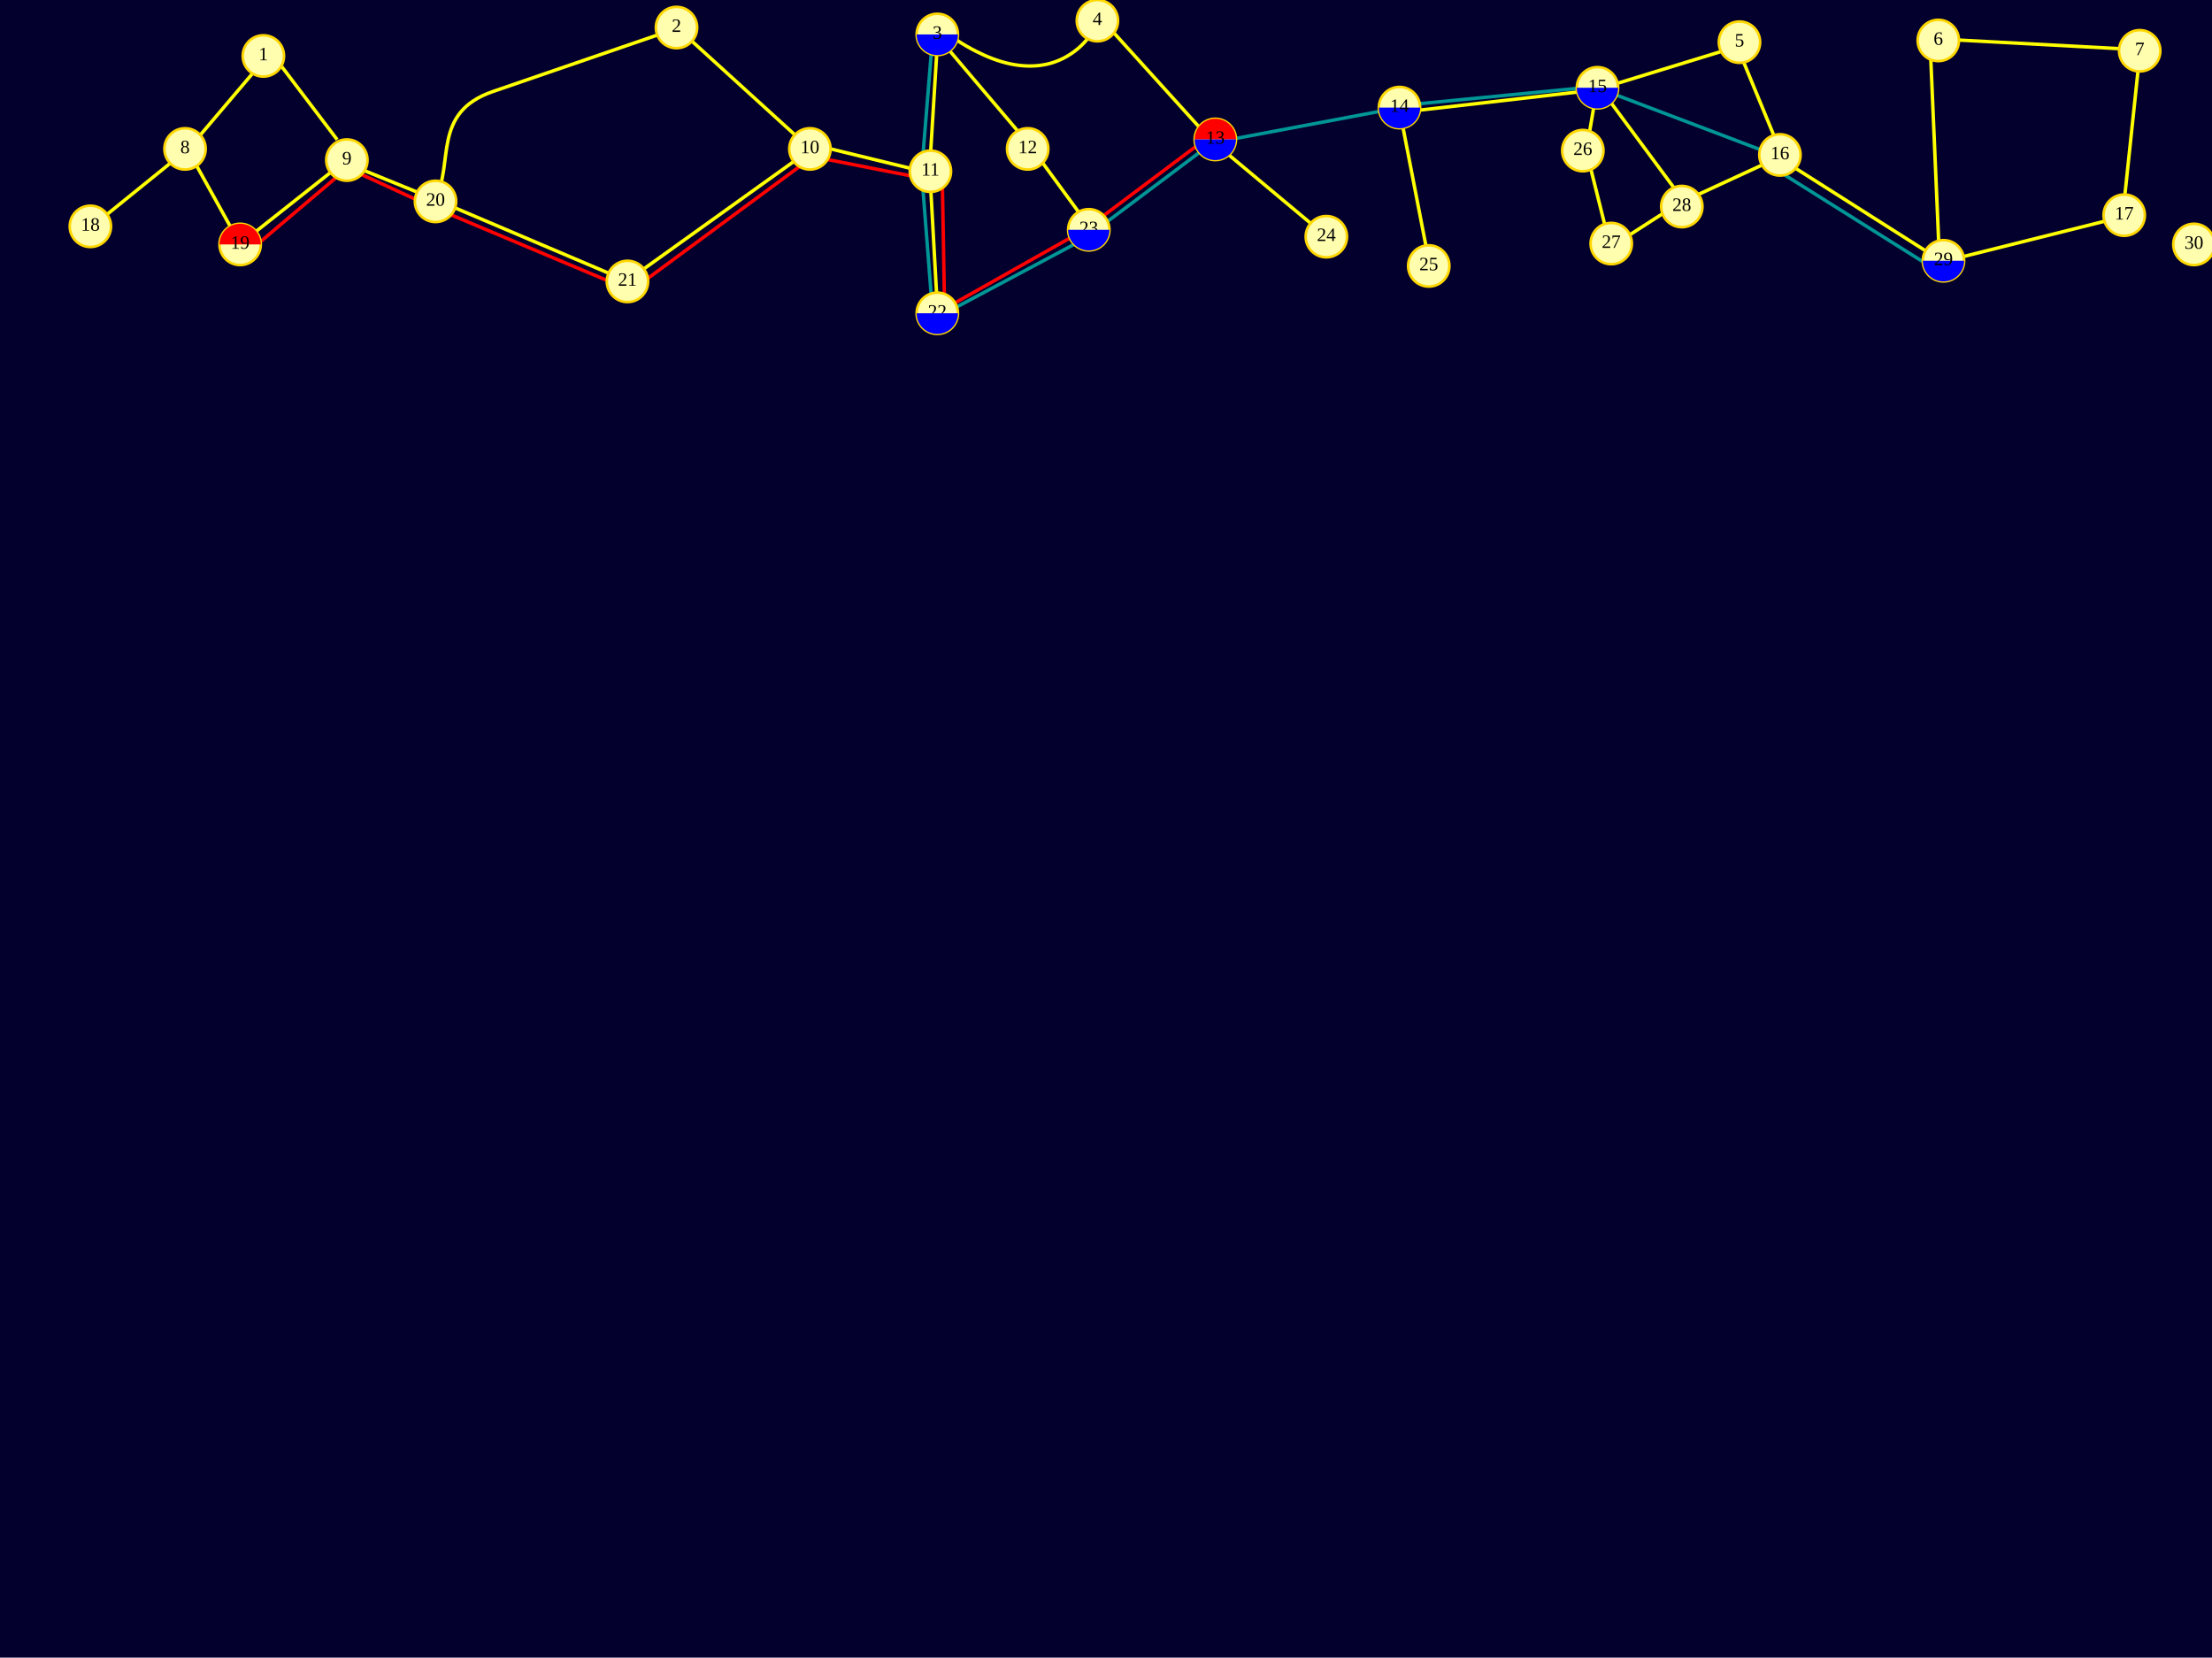
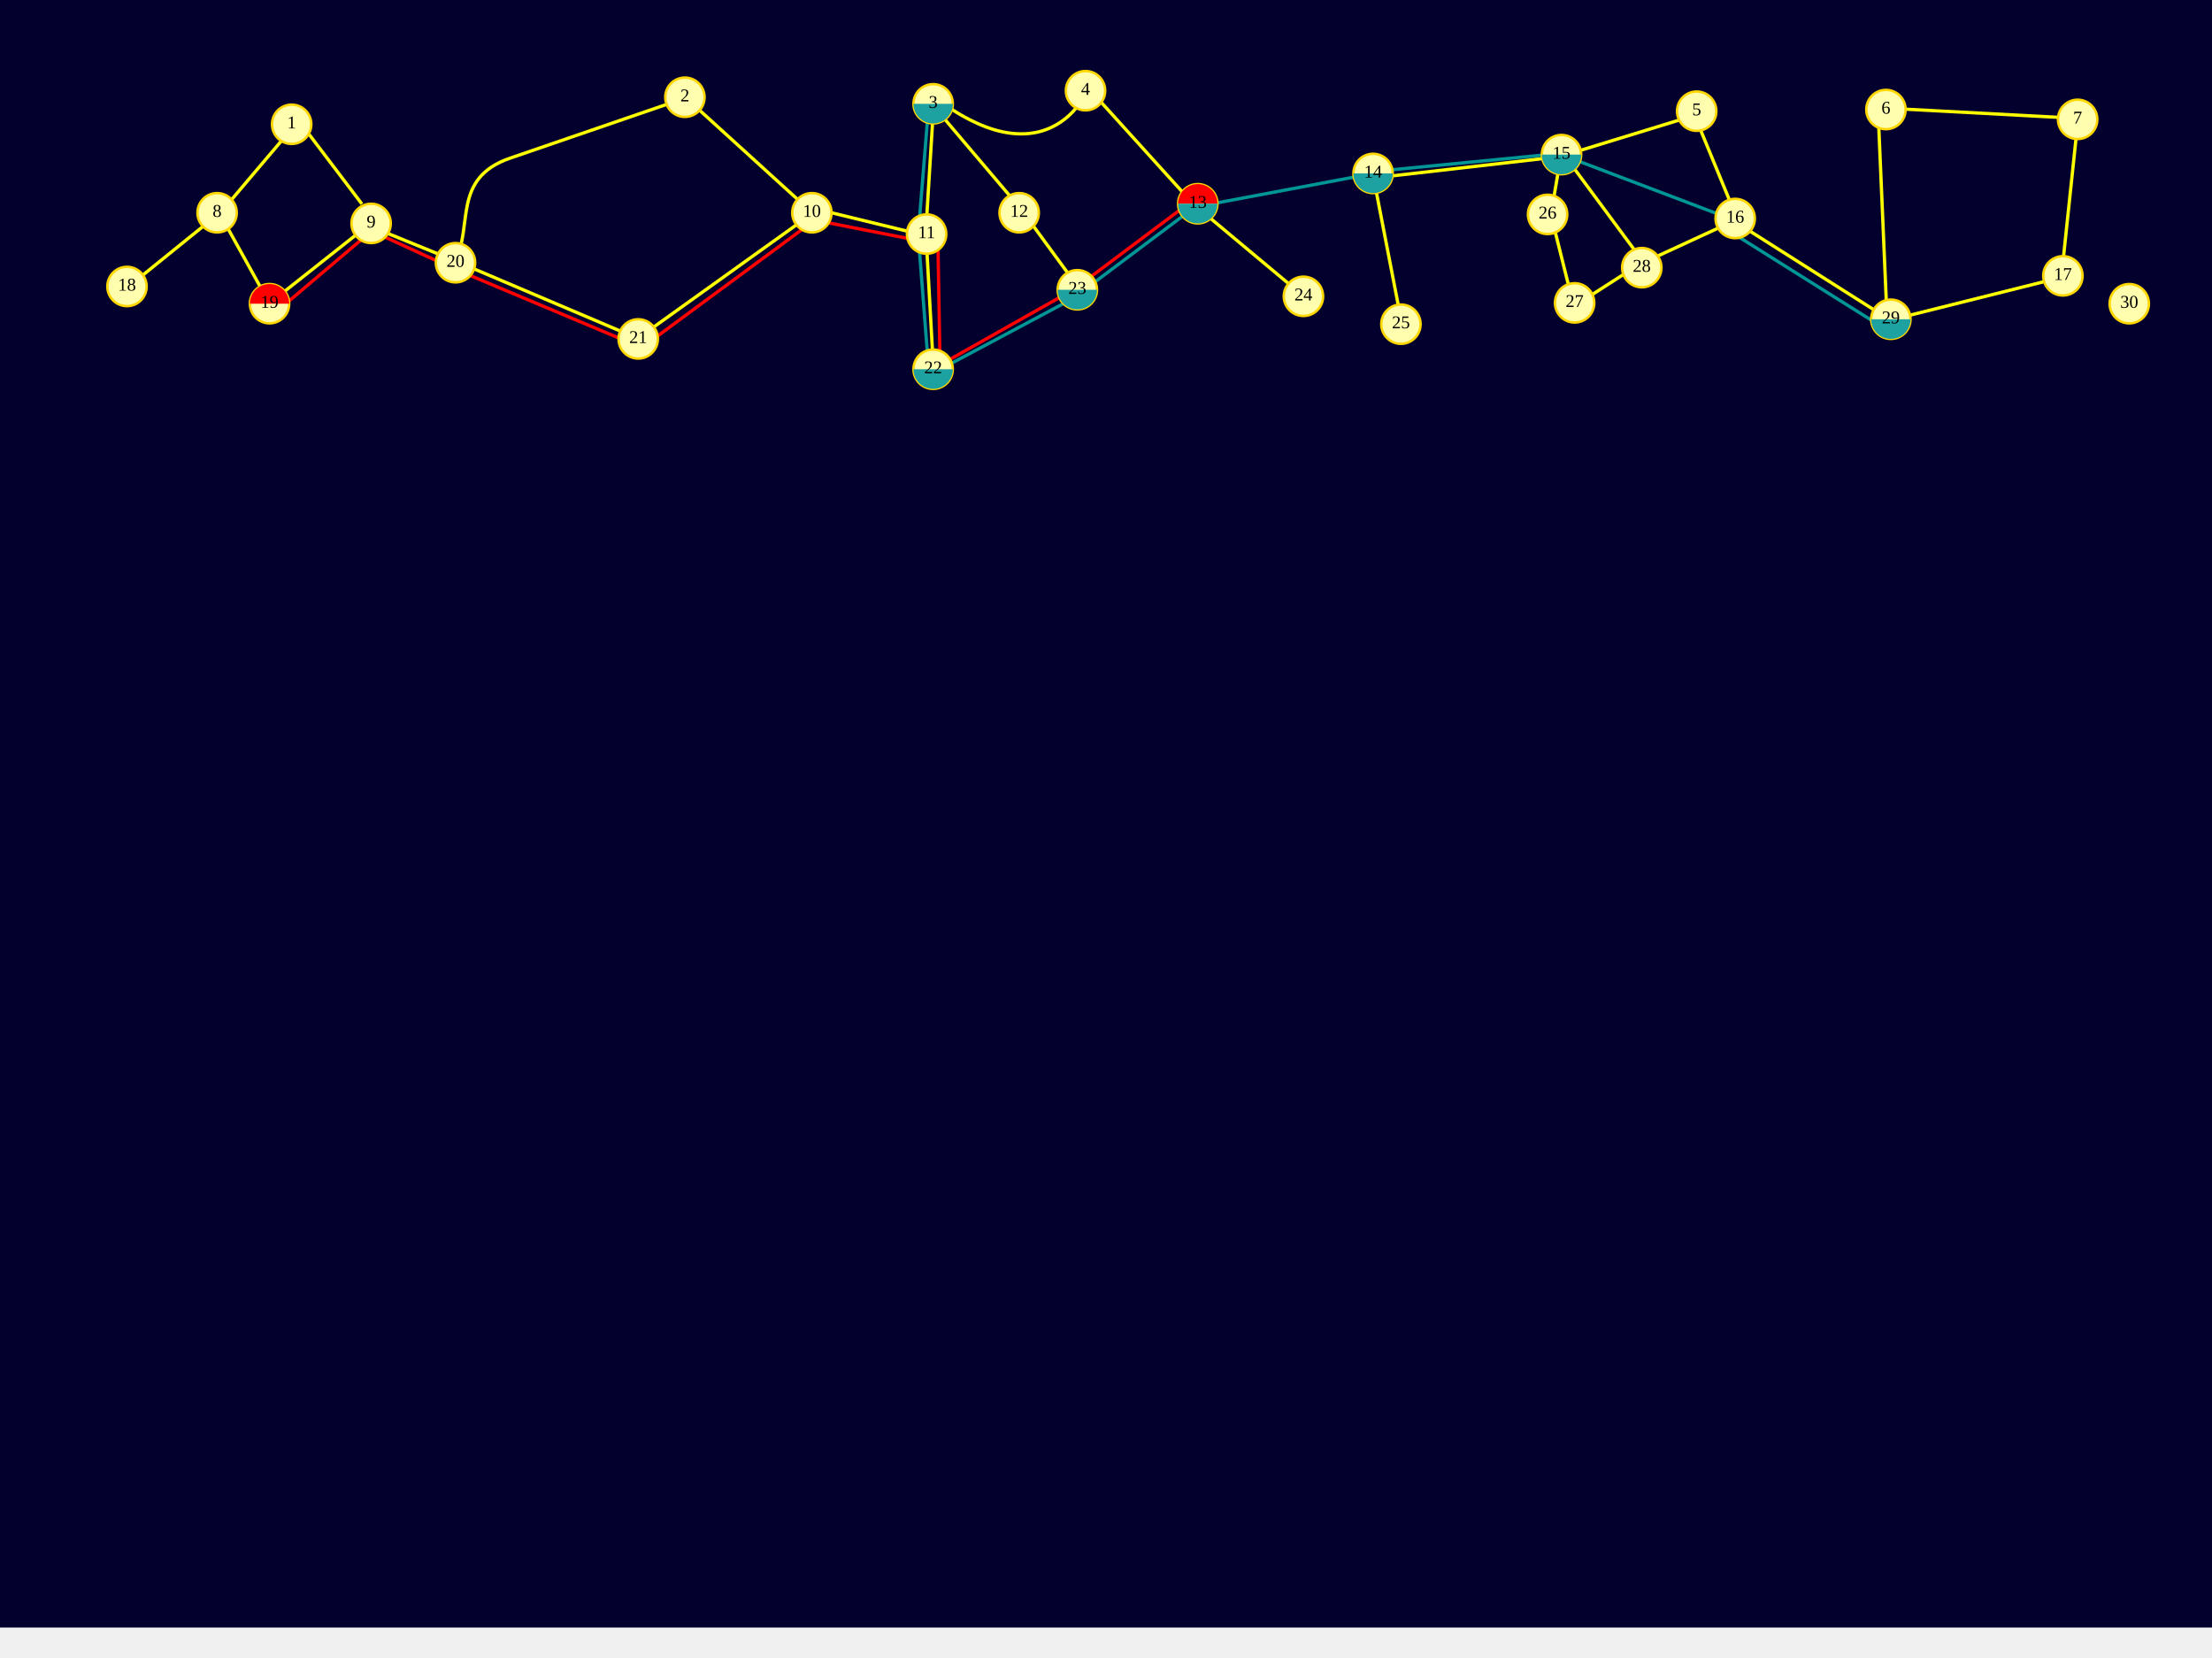
- <svg xmlns="http://www.w3.org/2000/svg" width="2570" height="1926" viewBox="0 0 2570 1926" version="1.1" id="svg1">
+ <svg xmlns="http://www.w3.org/2000/svg" width="2570" height="1926" viewBox="-50 -50 2700 1950" version="1.1" id="svg1">
  <defs id="defs1">
    </defs>
  <g id="background-layer">
-     <rect width="100%" height="100%" fill="#03002e" id="rect1" />
+     <rect x="-50" y="-100" width="2750" height="2000" fill="#03002e" id="rect1" />
    <path style="display:none;fill:none;stroke:#ffffff;stroke-width:52;stroke-dasharray:none;stroke-opacity:1" d="M 304.065,-29.847 V 64.357 L 215.457,172.552" id="path34" />
    <path style="display:none;fill:none;stroke:#ffffff;stroke-width:52;stroke-dasharray:none;stroke-opacity:1" d="M 304.998,65.29 402.001,181.88" id="path35" />
    <path style="display:none;fill:none;stroke:#ffffff;stroke-width:52;stroke-dasharray:none;stroke-opacity:1" d="m 103.531,261.16 111.926,-88.608 62.492,110.06" id="path36" />
    <path style="display:none;fill:none;stroke:#ffffff;stroke-width:52;stroke-dasharray:none;stroke-opacity:1" d="m 280.748,284.478 122.186,-98.868 103.531,47.569" id="path37" />
    <path style="display:none;fill:none;stroke:#ffffff;stroke-width:52;stroke-dasharray:none;stroke-opacity:1" d="M 102.599,265.824 -19.587,268.622" id="path38" />
    <path style="display:none;fill:none;stroke:#ffffff;stroke-width:52;stroke-dasharray:none;stroke-opacity:1" d="M 507.397,233.179 784.414,30.78 943.909,172.552 731.249,330.181 Z" id="path39" />
    <path style="display:none;fill:none;stroke:#ffffff;stroke-width:52;stroke-dasharray:none;stroke-opacity:1" d="m 940.178,179.081 c 15.545,-18.654 30.995,-37.389 46.636,-55.963 10.064,-11.951 19.359,-20.582 31.712,-29.847 2.111,-1.583 3.237,-4.416 5.596,-5.596 4.797,-2.399 8.364,-3.941 13.058,-7.462 2.194,-1.645 4.836,-6.149 7.462,-7.462 1.767,-0.883 10.884,-3.113 11.193,-3.731 0.556,-1.112 -0.556,-2.619 0,-3.731 0.278,-0.556 1.332,0.32 1.865,0 4.051,-2.431 8.708,-7.152 13.058,-9.327 1.553,-0.777 6.279,1.183 7.462,0 0.983,-0.983 0.882,-2.748 1.865,-3.731 0.44,-0.44 1.348,0.345 1.865,0 3.535,-2.357 6.344,-7.462 9.327,-7.462 l 171.62,-26.116" id="path40" />
    <path style="display:none;fill:none;stroke:#ffffff;stroke-width:52;stroke-dasharray:none;stroke-opacity:1" d="m 1277.821,20.52 c 5.256,15.429 2.907,24.64 0,39.174 -0.122,0.61 0,1.244 0,1.865 0,2.487 0.603,5.049 0,7.462 -0.674,2.698 -2.967,4.788 -3.731,7.462 -1.036,3.627 0.691,5.873 0,9.327 -6.614,33.069 -3.731,68.555 -3.731,102.599 0,7.663 -1.872,41.027 0,44.77 2.571,5.142 0.597,8.656 1.865,11.193 1.859,3.718 2.661,3.98 3.731,9.327 0.01,0.044 0.399,9.128 0,9.327 -1.112,0.556 -2.619,-0.556 -3.731,0 -0.556,0.278 0.44,1.426 0,1.865 -2.098,2.098 -6.836,3.935 -9.327,5.596 -1.197,0.798 -5.629,7.429 -7.462,5.596 -2.978,-2.978 27.604,-37.428 31.712,-42.905 1.669,-2.225 1.9,-5.369 3.731,-7.462 13.449,-15.371 5.297,0.399 16.789,-14.923 4.212,-5.616 8.045,-17.08 14.923,-20.52 1.112,-0.556 2.736,0.746 3.731,0 1.794,-1.345 2.386,-3.803 3.731,-5.596 2.97,-3.96 12.134,-7.776 16.789,-9.327 8.565,-2.855 19.171,1.071 27.982,-1.865 5.617,-1.872 7.54,-4.702 13.058,-7.462 4.641,-2.321 12.46,0.299 16.789,-1.865 2.135,-1.068 1.106,-2.74 3.731,-1.865 7.486,2.495 0.101,1.926 9.327,7.462 1.066,0.64 2.664,-0.64 3.731,0 2.262,1.357 3.237,4.417 5.596,5.596 2.836,1.418 6.383,0.688 9.327,1.865 6.735,2.694 9.102,6.093 14.923,9.327 12.259,6.81 20.582,13.481 31.712,22.385 14.882,11.905 27.191,20.267 37.309,35.443 0.976,1.463 2.944,2.158 3.731,3.731 0.598,2.391 2.393,10.382 3.731,13.058 2.882,5.764 8.282,10.967 11.193,16.789 0.557,1.115 -1.228,3.731 1.865,3.731 1.203,0 10.482,-35.857 11.193,-39.174 4.497,-20.986 8.405,-42.488 13.058,-63.425 0.302,-1.357 1.693,-2.351 1.865,-3.731 1.215,-9.721 0.246,-20.131 1.865,-29.847 0.744,-4.465 1.706,-9.009 3.731,-13.058 0.786,-1.573 2.826,-2.223 3.731,-3.731 3.138,-5.229 6.127,-18.209 13.058,-20.52 1.18,-0.393 2.524,0.302 3.731,0 5.17,-1.293 9.03,-3.044 14.923,-1.865 5.369,1.074 9.153,5.248 11.193,9.327 1.249,2.498 4.45,2.585 5.596,3.731 0.579,0.579 0,23.007 0,24.251 0,19.09 -1.191,38.774 0,57.828 1.793,28.683 6.476,57.513 11.193,85.81 0.102,0.613 0,1.244 0,1.865 1.244,3.109 3.074,6.044 3.731,9.327 0.61,3.049 -0.983,6.378 0,9.327 0.756,2.269 17.297,20.011 20.52,16.789 0.879,-0.879 -0.393,-2.551 0,-3.731 1.059,-3.177 2.233,-6.332 3.731,-9.327 2.172,-4.344 6.753,-7.074 9.327,-11.193 1.042,-1.667 0.475,-4.206 1.865,-5.596 6.096,-6.096 18.702,-13.358 26.116,-18.654 21.651,-15.465 45.317,-28.882 65.29,-46.636 44.609,-39.652 -10.368,8.503 16.789,-18.654 5.032,-5.033 10.052,-8.186 14.924,-13.058 0.44,-0.44 0,-1.244 0,-1.865 1.244,-1.244 2.158,-2.944 3.731,-3.731 1.112,-0.556 2.619,0.556 3.731,0 4.344,-2.172 7.028,-6.829 11.193,-9.327 33.777,-20.266 -2.582,2.224 16.789,-7.462 1.573,-0.787 2.158,-2.944 3.731,-3.731 1.112,-0.556 2.852,0.879 3.731,0 1.712,-1.712 0,-12.397 0,-14.923 0,-20.911 -2.318,-41.774 5.596,-61.559 0.73,-1.826 0.475,-4.206 1.865,-5.596 0.879,-0.879 2.487,0 3.731,0 3.109,0 6.223,0.172 9.327,0 8.095,-0.45 16.323,-0.167 24.251,-1.865 18.291,-3.919 36.255,-9.306 54.097,-14.923 15.759,-4.961 31.296,-10.653 46.636,-16.789 9.557,-3.823 18.775,-8.455 27.982,-13.058 2.005,-1.003 3.469,-3.022 5.596,-3.731 1.77,-0.59 3.767,0.366 5.596,0 4.246,-0.849 7.987,-8.132 13.058,-5.596 2.225,1.112 0.275,4.99 0,7.462 -4.922,44.296 1.758,-18.702 -5.596,20.52 -2.189,11.676 -2.99,23.587 -3.731,35.443 -0.806,12.899 -1.3,30.242 1.865,42.905 2.013,8.052 5.71,11.649 7.462,18.654 0.302,1.206 -0.393,2.551 0,3.731 1.05,3.152 14.105,5.449 16.789,7.462 4.307,3.231 7.294,7.462 13.058,7.462 0.622,0 -1.309,-0.278 -1.865,0 -10.252,5.126 -0.722,3.589 -14.924,7.462 -3.649,0.995 -7.57,0.779 -11.193,1.865 -3.978,1.194 -13.847,7.723 -16.789,9.327 -16.96,9.251 -5.094,2.316 -20.52,9.327 -6.329,2.877 -12.059,7.129 -18.654,9.327 -1.18,0.393 -2.619,-0.556 -3.731,0 -2.781,1.39 -4.796,3.997 -7.462,5.596 -3.541,2.125 -7.466,-1.861 -11.193,1.865 -2.199,2.198 -3.398,5.263 -5.596,7.462 -9.933,9.933 -21.401,16.72 -29.847,27.981 -2.538,3.385 -7.724,8.88 -11.193,11.193 -1.204,0.803 -6.654,2.923 -7.462,3.731 -0.44,0.44 0.278,1.309 0,1.865 -2.036,4.072 -24.085,17.631 -26.116,14.923 -8.442,-11.256 -7.006,-27.885 -9.327,-41.039 -1.992,-11.291 -5.059,-22.367 -7.462,-33.578 -0.622,-3.109 -1.244,-6.218 -1.865,-9.327 -0.622,-1.865 -1.439,-3.677 -1.865,-5.596 -1.432,-6.443 -1.019,-16.058 -3.731,-22.385 -2.111,-4.926 -3.989,-6.371 -5.596,-11.193 -0.622,-1.865 -3.256,-6.987 -1.865,-5.596 0.983,0.983 1.244,2.487 1.865,3.731 3.109,3.109 5.894,6.58 9.327,9.327 12.079,9.664 26.434,17.296 39.174,26.116 8.963,6.205 17.135,14.533 26.116,20.52 1.618,1.079 6.25,2.519 7.462,3.731 0.983,0.983 0.709,2.96 1.865,3.731 1.035,0.69 2.551,-0.393 3.731,0 2.523,0.841 5.008,2.504 7.462,3.731 2.211,1.105 27.67,-14.612 29.847,-16.789 1.79,-1.79 19.916,-14.722 20.52,-14.923 6.619,-2.206 0.944,3.023 7.462,-1.865 1.407,-1.055 2.268,-2.755 3.731,-3.731 2.865,-1.91 9.883,-0.278 13.058,-1.865 0.786,-0.393 1.012,-1.652 1.865,-1.865 4.523,-1.131 10.449,-0.374 14.924,-1.865 1.669,-0.556 2.062,-3.175 3.731,-3.731 0.854,-0.285 12.965,-1.772 13.058,-1.865 0.44,-0.44 -0.44,-1.426 0,-1.865 2.439,-2.439 8.281,-4.141 11.193,-5.596 1.492,-0.746 4.104,0.746 5.596,0 6.668,-3.334 9.518,-10.29 14.923,-14.923 1.493,-1.28 3.937,-0.81 5.596,-1.865 5.246,-3.338 10.068,-7.308 14.924,-11.193 6.176,-4.941 11.377,-5.719 16.789,-9.327 0.517,-0.345 -0.497,-1.492 0,-1.865 2.225,-1.668 5.148,-2.188 7.462,-3.731 3.804,-2.536 7.054,-7.258 11.193,-9.327 3.567,-1.784 7.701,-2.977 11.193,-5.596 1.407,-1.055 2.158,-2.944 3.731,-3.731 1.112,-0.556 2.696,0.69 3.731,0 1.157,-0.771 0.797,-2.841 1.865,-3.731 2.542,-5.385 9.143,-4.33 13.058,-7.462 2.06,-1.648 3.514,-3.977 5.596,-5.596 5.309,-4.129 10.773,-8.185 16.789,-11.193 1.759,-0.879 4.061,-0.637 5.596,-1.865 1.751,-1.401 2.146,-4.011 3.731,-5.596 2.704,-2.704 6.505,-4.64 9.327,-7.462 2.283,-2.283 4.866,-2.433 7.462,-3.731 2.857,-1.429 1.459,-3.324 3.731,-5.596 4.711,-4.711 10.064,-4.381 14.924,-5.596 0.111,-0.028 4.587,-3.885 5.596,-1.865 2.91,5.82 0,19.231 0,26.116 0,22.385 0,44.77 0,67.156 0,17.411 0,34.821 0,52.232 0,7.097 -0.862,17.352 0,24.251 0.172,1.38 1.669,2.354 1.865,3.731 1.399,9.789 1.313,20.175 3.731,29.847 2.143,8.574 1.865,0.423 1.865,5.596 0,5.493 0.76,7.531 1.865,13.058 0.906,4.531 -2.042,12.705 0,16.789 0.394,0.787 12.495,0.07 13.058,0 36.566,-4.571 73.212,-11.119 110.061,-13.058 15.994,-0.842 30.862,-0.351 46.636,-3.731 28.51,-6.109 -4,-3.627 42.905,-11.193 9.229,-1.488 18.748,-0.408 27.982,-1.865 2.747,-0.434 4.747,-3.128 7.462,-3.731 3.035,-0.674 6.249,0.44 9.327,0 1.376,-0.197 2.354,-1.669 3.731,-1.865 10.564,-1.509 22.85,0 33.578,0 20.52,0 41.039,0 61.559,0 1.923,0 14.923,-1.633 14.923,1.865 0,3.479 -7.738,1.548 -9.327,1.865 -12.242,2.448 -24.702,1.865 -37.309,1.865 -22.595,0 -45.528,1.676 -67.156,-3.731 -6.107,-1.527 -37.034,2.14 -39.174,0 -0.782,-0.782 -1.3,-4.466 -1.865,-5.596 -0.787,-1.573 -3.175,-2.062 -3.731,-3.731 -0.393,-1.18 0.204,-2.504 0,-3.731 -0.744,-4.465 -3.231,-8.559 -3.731,-13.058 -1.953,-17.577 -0.074,-36.638 1.865,-54.098 1.873,-16.862 0,-35.176 0,-52.232 0,-5.505 0.167,-11.692 1.865,-16.789 1.759,-5.276 5.703,-9.647 7.462,-14.923 1.266,-3.798 -1.772,-9.514 0,-13.058 1.003,-2.005 2.728,-3.591 3.731,-5.596 2.747,-5.495 1.865,-10.836 1.865,-16.789 0,-1.865 -1.669,-6.431 0,-5.596 9.206,4.603 9.572,18.297 13.058,27.981 23.032,63.979 -2.837,-6.645 11.193,35.443 1.68,5.04 4.402,9.747 5.596,14.923 0.699,3.029 -0.473,6.254 0,9.327 2.792,18.144 3.562,10.515 7.462,26.116 8.034,32.135 -6.876,-15.671 5.596,27.981 2.884,10.094 6.935,19.481 9.327,29.847 2.949,12.779 5.35,23.758 11.193,35.443 0.545,1.09 8.572,11.904 9.327,14.923 0.452,1.81 -0.59,3.827 0,5.596 0.197,0.59 1.426,-0.44 1.865,0 1.925,1.925 2.711,5.421 3.731,7.462 0.653,1.306 5.414,2.048 3.731,3.731 -0.691,0.691 -12.984,-8.681 -14.923,-9.327 -1.18,-0.393 -2.487,0 -3.731,0 -2.487,-1.865 -4.604,-4.372 -7.462,-5.596 -1.715,-0.735 -3.85,0.655 -5.596,0 -32.466,-12.175 -1.334,-1.547 -11.193,-7.462 -5.323,-3.194 -11.56,-4.474 -16.789,-7.462 -2.699,-1.543 -4.604,-4.372 -7.462,-5.596 -1.715,-0.735 -3.787,0.452 -5.596,0 -0.853,-0.213 -1.079,-1.472 -1.865,-1.865 -4.54,-2.27 -10.167,-2.145 -14.923,-3.731 -5.528,-1.843 -9.319,-5.596 -14.924,-5.596" id="path41" />
    <path style="display:none;fill:none;stroke:#ffffff;stroke-width:52;stroke-dasharray:none;stroke-opacity:1" d="m 951.37,184.678 c 6.84,1.244 13.888,1.646 20.52,3.731 22.148,6.961 42.858,18.269 65.29,24.251 6.192,1.651 15.817,0 22.385,0 1.769,0 10.066,1.127 11.193,0 0.983,-0.983 0.882,-2.748 1.865,-3.731 12.436,-12.436 -4.353,9.327 5.596,-5.596 2.034,-3.051 3.731,-0.304 3.731,-3.731" id="path42" />
    <path style="display:none;fill:none;stroke:#ffffff;stroke-width:52;stroke-dasharray:none;stroke-opacity:1" d="m 1091.278,363.759 c 0.959,-18.996 0.46,-37.358 -1.865,-55.963 -1.603,-12.826 1.828,-26.379 0,-39.174 -0.278,-1.947 -1.542,-3.657 -1.865,-5.596 -1.109,-6.655 1.109,-13.865 0,-20.52 -3.72,-22.322 0.51,-0.844 -3.731,-9.327 -1.994,-3.987 0,-13.834 0,-18.654" id="path43" />
    <path style="display:none;fill:none;stroke:#ffffff;stroke-width:52;stroke-dasharray:none;stroke-opacity:1" d="m 1093.143,37.309 -14.923,152.965 111.926,-14.923 c 10.55,11.135 23.495,25.337 27.981,41.039 0.512,1.794 -0.307,3.756 0,5.596 1.576,9.456 1.913,1.984 5.596,11.193 1.005,2.512 0.583,6.763 1.865,9.327 2.709,5.418 7.287,7.287 11.193,11.193 0.983,0.983 0.882,2.748 1.865,3.731 2.359,2.359 6.785,2.46 9.327,3.731 5.072,2.536 1.841,3.731 9.327,3.731 l 367.49,-139.907" id="path44" />
    <path style="fill:none;stroke:#ffff00;stroke-width:4;stroke-dasharray:none;stroke-opacity:1" d="m 220.283,171.478 -117.396,94.972" id="path47" />
    <path style="fill:none;stroke:#ffff00;stroke-width:4;stroke-dasharray:none;stroke-opacity:1" d="m 943.909,167.889 138.042,33.578" id="path48" />
    <path style="fill:none;stroke:#ffff00;stroke-width:4;stroke-dasharray:none;stroke-opacity:1" d="m 1089.412,44.77 c -3.109,50.367 -6.218,100.733 -9.327,151.1 9.327,167.889 9.327,167.889 9.327,167.889" id="path49" />
    <path style="fill:none;stroke:#ffff00;stroke-width:4;stroke-dasharray:none;stroke-opacity:1" d="m 1091.278,31.712 c 13.226,10.851 27.642,20.253 42.905,27.981 12.655,6.408 25.96,11.688 39.844,14.596 13.884,2.908 28.386,3.397 42.235,0.327 26.432,-5.859 49.47,-25.298 59.694,-50.367" id="path50" />
    <path style="fill:none;stroke:#ffff00;stroke-width:4;stroke-dasharray:none;stroke-opacity:1" d="m 1091.278,44.77 104.464,123.119 76.483,104.464" id="path51" />
    <path style="fill:none;stroke:#ffff00;stroke-width:4;stroke-dasharray:none;stroke-opacity:1" d="m 1281.552,24.251 124.984,138.042 136.177,113.791" id="path52" />
    <path style="fill:none;stroke:#ffff00;stroke-width:4;stroke-dasharray:none;stroke-opacity:1" d="m 1856.105,98.868 -13.058,76.483 27.982,111.926 78.348,-50.367 121.253,-55.963 -52.232,-126.849 -164.158,50.367 -227.583,26.116 35.443,182.812" id="path53" />
    <path style="fill:none;stroke:#ffff00;stroke-width:4;stroke-dasharray:none;stroke-opacity:1" d="M 2063.168,180.947 2257.173,304.065 2466.101,251.833 2486.621,57.828 2242.249,44.77 2253.442,304.065" id="path54" />
    <path style="fill:none;stroke:#ffff00;stroke-width:4;stroke-dasharray:none;stroke-opacity:1" d="M 1958.704,236.91 1857.97,100.733" id="path55" />
    <path style="fill:none;stroke:#009696;stroke-width:4;stroke-dasharray:none;stroke-opacity:1" d="m 1083.816,367.49 -13.058,-167.889 13.058,-160.427" id="path56" />
    <path style="fill:none;stroke:#009696;stroke-width:4;stroke-dasharray:none;stroke-opacity:1" d="m 1091.278,367.49 167.889,-89.541 149.235,-111.926 218.256,-41.039 -7.462,7.462 7.462,-20.52 14.924,9.327 210.794,-20.52 216.39,82.079 c 1.865,18.654 1.865,18.654 1.865,18.654 L 2245.98,311.527 v 0" id="path57" />
    <path style="fill:none;stroke:#ff0000;stroke-width:4;stroke-dasharray:none;stroke-opacity:1" d="m 282.279,298.107 121.353,-102.887 97.61,44.848 232.154,97.61 211.05,-155.649 134.544,26.381 h 15.829 l 2.638,150.373 163.563,-92.334 147.735,-110.801" id="path58" />
  </g>
  <g id="layer3">
    <path style="fill:none;stroke:#ffff00;stroke-width:4;stroke-dasharray:none;stroke-opacity:1" d="m 327.383,77.415 c 64.357,84.877 64.357,84.877 64.357,84.877" id="path45" />
    <path style="fill:none;stroke:#ffff00;stroke-width:4;stroke-dasharray:none;stroke-opacity:1" d="m 293.806,84.877 -62.492,73.685 -13.991,13.991 61.559,110.993 120.32,-95.137 105.397,42.905 223.852,95.137 L 942.043,173.485 787.212,32.645 c 0,0 -143.016,49.123 -214.525,73.685 -71.508,24.562 -44.77,83.323 -67.156,124.984" id="path46" />
  </g>
  <g id="layer2">
    <g id="1">
      <circle cx="306" cy="65" r="24" fill="#fffeaf" stroke="#FFD700" stroke-width="3" id="circle1" />
      <text x="306" y="65" text-anchor="middle" dominant-baseline="middle" font-size="22" fill="black" id="text1">1</text>
    </g>
    <g id="2">
      <circle cx="786" cy="32" r="24" fill="#fffeaf" stroke="#FFD700" stroke-width="3" id="circle2" />
      <text x="786" y="32" text-anchor="middle" dominant-baseline="middle" font-size="22" fill="black" id="text2">2</text>
    </g>
    <g id="3">
      <circle cx="1089" cy="40" r="24" fill="#fffeaf" stroke="#FFD700" stroke-width="3" id="circle3" />
-       <path d="             M 1065 40             A 24 24 0 0 0 1113 40             L 1089 40             " fill="blue" />
+       <path d="             M 1065 40             A 24 24 0 0 0 1113 40             L 1089 40             " fill="#1ea1a1" />
      <text x="1089" y="40" text-anchor="middle" dominant-baseline="middle" font-size="22" fill="black" id="text3">3</text>
    </g>
    <g id="4">
      <circle cx="1275" cy="24" r="24" fill="#fffeaf" stroke="#FFD700" stroke-width="3" id="circle4" />
      <text x="1275" y="24" text-anchor="middle" dominant-baseline="middle" font-size="22" fill="black" id="text4">4</text>
    </g>
    <g id="5">
      <circle cx="2021" cy="49" r="24" fill="#fffeaf" stroke="#FFD700" stroke-width="3" id="circle5" />
      <text x="2021" y="49" text-anchor="middle" dominant-baseline="middle" font-size="22" fill="black" id="text5">5</text>
    </g>
    <g id="6">
      <circle cx="2252" cy="47" r="24" fill="#fffeaf" stroke="#FFD700" stroke-width="3" id="circle6" />
      <text x="2252" y="47" text-anchor="middle" dominant-baseline="middle" font-size="22" fill="black" id="text6">6</text>
    </g>
    <g id="7">
      <circle cx="2486" cy="59" r="24" fill="#fffeaf" stroke="#FFD700" stroke-width="3" id="circle7" />
      <text x="2486" y="59" text-anchor="middle" dominant-baseline="middle" font-size="22" fill="black" id="text7">7</text>
    </g>
    <g id="8">
      <circle cx="215" cy="173" r="24" fill="#fffeaf" stroke="#FFD700" stroke-width="3" id="circle8" />
      <text x="215" y="173" text-anchor="middle" dominant-baseline="middle" font-size="22" fill="black" id="text8">8</text>
    </g>
    <g id="9">
      <circle cx="403" cy="186" r="24" fill="#fffeaf" stroke="#FFD700" stroke-width="3" id="circle9" />
      <text x="403" y="186" text-anchor="middle" dominant-baseline="middle" font-size="22" fill="black" id="text9">9</text>
    </g>
    <g id="10">
      <circle cx="941" cy="173" r="24" fill="#fffeaf" stroke="#FFD700" stroke-width="3" id="circle10" />
      <text x="941" y="173" text-anchor="middle" dominant-baseline="middle" font-size="22" fill="black" id="text10">10</text>
    </g>
    <g id="11">
      <circle cx="1081" cy="199" r="24" fill="#fffeaf" stroke="#FFD700" stroke-width="3" id="circle11" />
      <text x="1081" y="199" text-anchor="middle" dominant-baseline="middle" font-size="22" fill="black" id="text11">11</text>
    </g>
    <g id="12">
      <circle cx="1194" cy="173" r="24" fill="#fffeaf" stroke="#FFD700" stroke-width="3" id="circle12" />
      <text x="1194" y="173" text-anchor="middle" dominant-baseline="middle" font-size="22" fill="black" id="text12">12</text>
    </g>
    <g id="13">
      <circle cx="1412" cy="162" r="24" fill="#fffeaf" stroke="#FFD700" stroke-width="3" id="circle13" />
      <path d="          M 1388 162          A 24 24 0 0 1 1436 162          L 1412 162          " fill="red" />
-       <path d="          M 1388 162          A 24 24 0 0 0 1436 162          L 1412 162          " fill="blue" />
+       <path d="          M 1388 162          A 24 24 0 0 0 1436 162          L 1412 162          " fill="#1ea1a1" />
      <text x="1412" y="162" text-anchor="middle" dominant-baseline="middle" font-size="22" fill="black" id="text13">13</text>
    </g>
    <g id="14">
      <circle cx="1626" cy="125" r="24" fill="#fffeaf" stroke="#FFD700" stroke-width="3" id="circle14" />
-       <path d="             M 1602 125             A 24 24 0 0 0 1650 125             L 1626 125             " fill="blue" />
+       <path d="             M 1602 125             A 24 24 0 0 0 1650 125             L 1626 125             " fill="#1ea1a1" />
      <text x="1626" y="125" text-anchor="middle" dominant-baseline="middle" font-size="22" fill="black" id="text14">14</text>
    </g>
    <g id="15">
      <circle cx="1856" cy="102" r="24" fill="#fffeaf" stroke="#FFD700" stroke-width="3" id="circle15" />
-       <path d="             M 1832 102             A 24 24 0 0 0 1880 102             L 1856 102             " fill="blue" />
+       <path d="             M 1832 102             A 24 24 0 0 0 1880 102             L 1856 102             " fill="#1ea1a1" />
      <text x="1856" y="102" text-anchor="middle" dominant-baseline="middle" font-size="22" fill="black" id="text15">15</text>
    </g>
    <g id="16">
      <circle cx="2068" cy="180" r="24" fill="#fffeaf" stroke="#FFD700" stroke-width="3" id="circle16" />
      <text x="2068" y="180" text-anchor="middle" dominant-baseline="middle" font-size="22" fill="black" id="text16">16</text>
    </g>
    <g id="17">
      <circle cx="2468" cy="250" r="24" fill="#fffeaf" stroke="#FFD700" stroke-width="3" id="circle17" />
      <text x="2468" y="250" text-anchor="middle" dominant-baseline="middle" font-size="22" fill="black" id="text17">17</text>
    </g>
    <g id="18">
      <circle cx="105" cy="263" r="24" fill="#fffeaf" stroke="#FFD700" stroke-width="3" id="circle18" />
      <text x="105" y="263" text-anchor="middle" dominant-baseline="middle" font-size="22" fill="black" id="text18">18</text>
    </g>
    <g id="19">
      <circle cx="279" cy="284" r="24" fill="#fffeaf" stroke="#FFD700" stroke-width="3" id="circle19" />
      <path d="          M 255 284          A 24 24 0 0 1 303 284          L 279 284          " fill="red" />
      <text x="279" y="284" text-anchor="middle" dominant-baseline="middle" font-size="22" fill="black" id="text19">19</text>
    </g>
    <g id="20">
      <circle cx="506" cy="234" r="24" fill="#fffeaf" stroke="#FFD700" stroke-width="3" id="circle20" />
      <text x="506" y="234" text-anchor="middle" dominant-baseline="middle" font-size="22" fill="black" id="text20">20</text>
    </g>
    <g id="21">
      <circle cx="729" cy="327" r="24" fill="#fffeaf" stroke="#FFD700" stroke-width="3" id="circle21" />
      <text x="729" y="327" text-anchor="middle" dominant-baseline="middle" font-size="22" fill="black" id="text21">21</text>
    </g>
    <g id="22">
      <circle cx="1089" cy="364" r="24" fill="#fffeaf" stroke="#FFD700" stroke-width="3" id="circle22" />
+       <path d="             M 1065 364             A 24 24 0 0 0 1113 364             L 1089 364             " fill="#1ea1a1" />
      <text x="1089" y="364" text-anchor="middle" dominant-baseline="middle" font-size="22" fill="black" id="text22">22</text>
    </g>
    <g id="23">
      <circle cx="1265" cy="267" r="24" fill="#fffeaf" stroke="#FFD700" stroke-width="3" id="circle23" />
-       <path d="             M 1065 364             A 24 24 0 0 0 1113 364             L 1089 364             " fill="blue" />
+       <path d="             M 1241 267             A 24 24 0 0 0 1289 267             L 1265 267             " fill="#1ea1a1" />
      <text x="1265" y="267" text-anchor="middle" dominant-baseline="middle" font-size="22" fill="black" id="text23">23</text>
    </g>
    <g id="24">
      <circle cx="1541" cy="275" r="24" fill="#fffeaf" stroke="#FFD700" stroke-width="3" id="circle24" />
-       <path d="             M 1241 267             A 24 24 0 0 0 1289 267             L 1265 267             " fill="blue" />
      <text x="1541" y="275" text-anchor="middle" dominant-baseline="middle" font-size="22" fill="black" id="text24">24</text>
    </g>
    <g id="25">
      <circle cx="1660" cy="309" r="24" fill="#fffeaf" stroke="#FFD700" stroke-width="3" id="circle25" />
      <text x="1660" y="309" text-anchor="middle" dominant-baseline="middle" font-size="22" fill="black" id="text25">25</text>
    </g>
    <g id="26">
      <circle cx="1839" cy="175" r="24" fill="#fffeaf" stroke="#FFD700" stroke-width="3" id="circle26" />
      <text x="1839" y="175" text-anchor="middle" dominant-baseline="middle" font-size="22" fill="black" id="text26">26</text>
    </g>
    <g id="27">
      <circle cx="1872" cy="283" r="24" fill="#fffeaf" stroke="#FFD700" stroke-width="3" id="circle27" />
      <text x="1872" y="283" text-anchor="middle" dominant-baseline="middle" font-size="22" fill="black" id="text27">27</text>
    </g>
    <g id="28">
      <circle cx="1954" cy="240" r="24" fill="#fffeaf" stroke="#FFD700" stroke-width="3" id="circle28" />
      <text x="1954" y="240" text-anchor="middle" dominant-baseline="middle" font-size="22" fill="black" id="text28">28</text>
    </g>
    <g id="29">
      <circle cx="2258" cy="303" r="24" fill="#fffeaf" stroke="#FFD700" stroke-width="3" id="circle29" />
-       <path d="       M 2234 303       A 24 24 0 0 0 2282 303       L 2258 303       " fill="blue" />
+       <path d="       M 2234 303       A 24 24 0 0 0 2282 303       L 2258 303       " fill="#1ea1a1" />
      <text x="2258" y="303" text-anchor="middle" dominant-baseline="middle" font-size="22" fill="black" id="text29">29</text>
    </g>
    <g id="30">
      <circle cx="2549" cy="284" r="24" fill="#fffeaf" stroke="#FFD700" stroke-width="3" id="circle30" />
      <text x="2549" y="284" text-anchor="middle" dominant-baseline="middle" font-size="22" fill="black" id="text30">30</text>
    </g>
  </g>
</svg>
